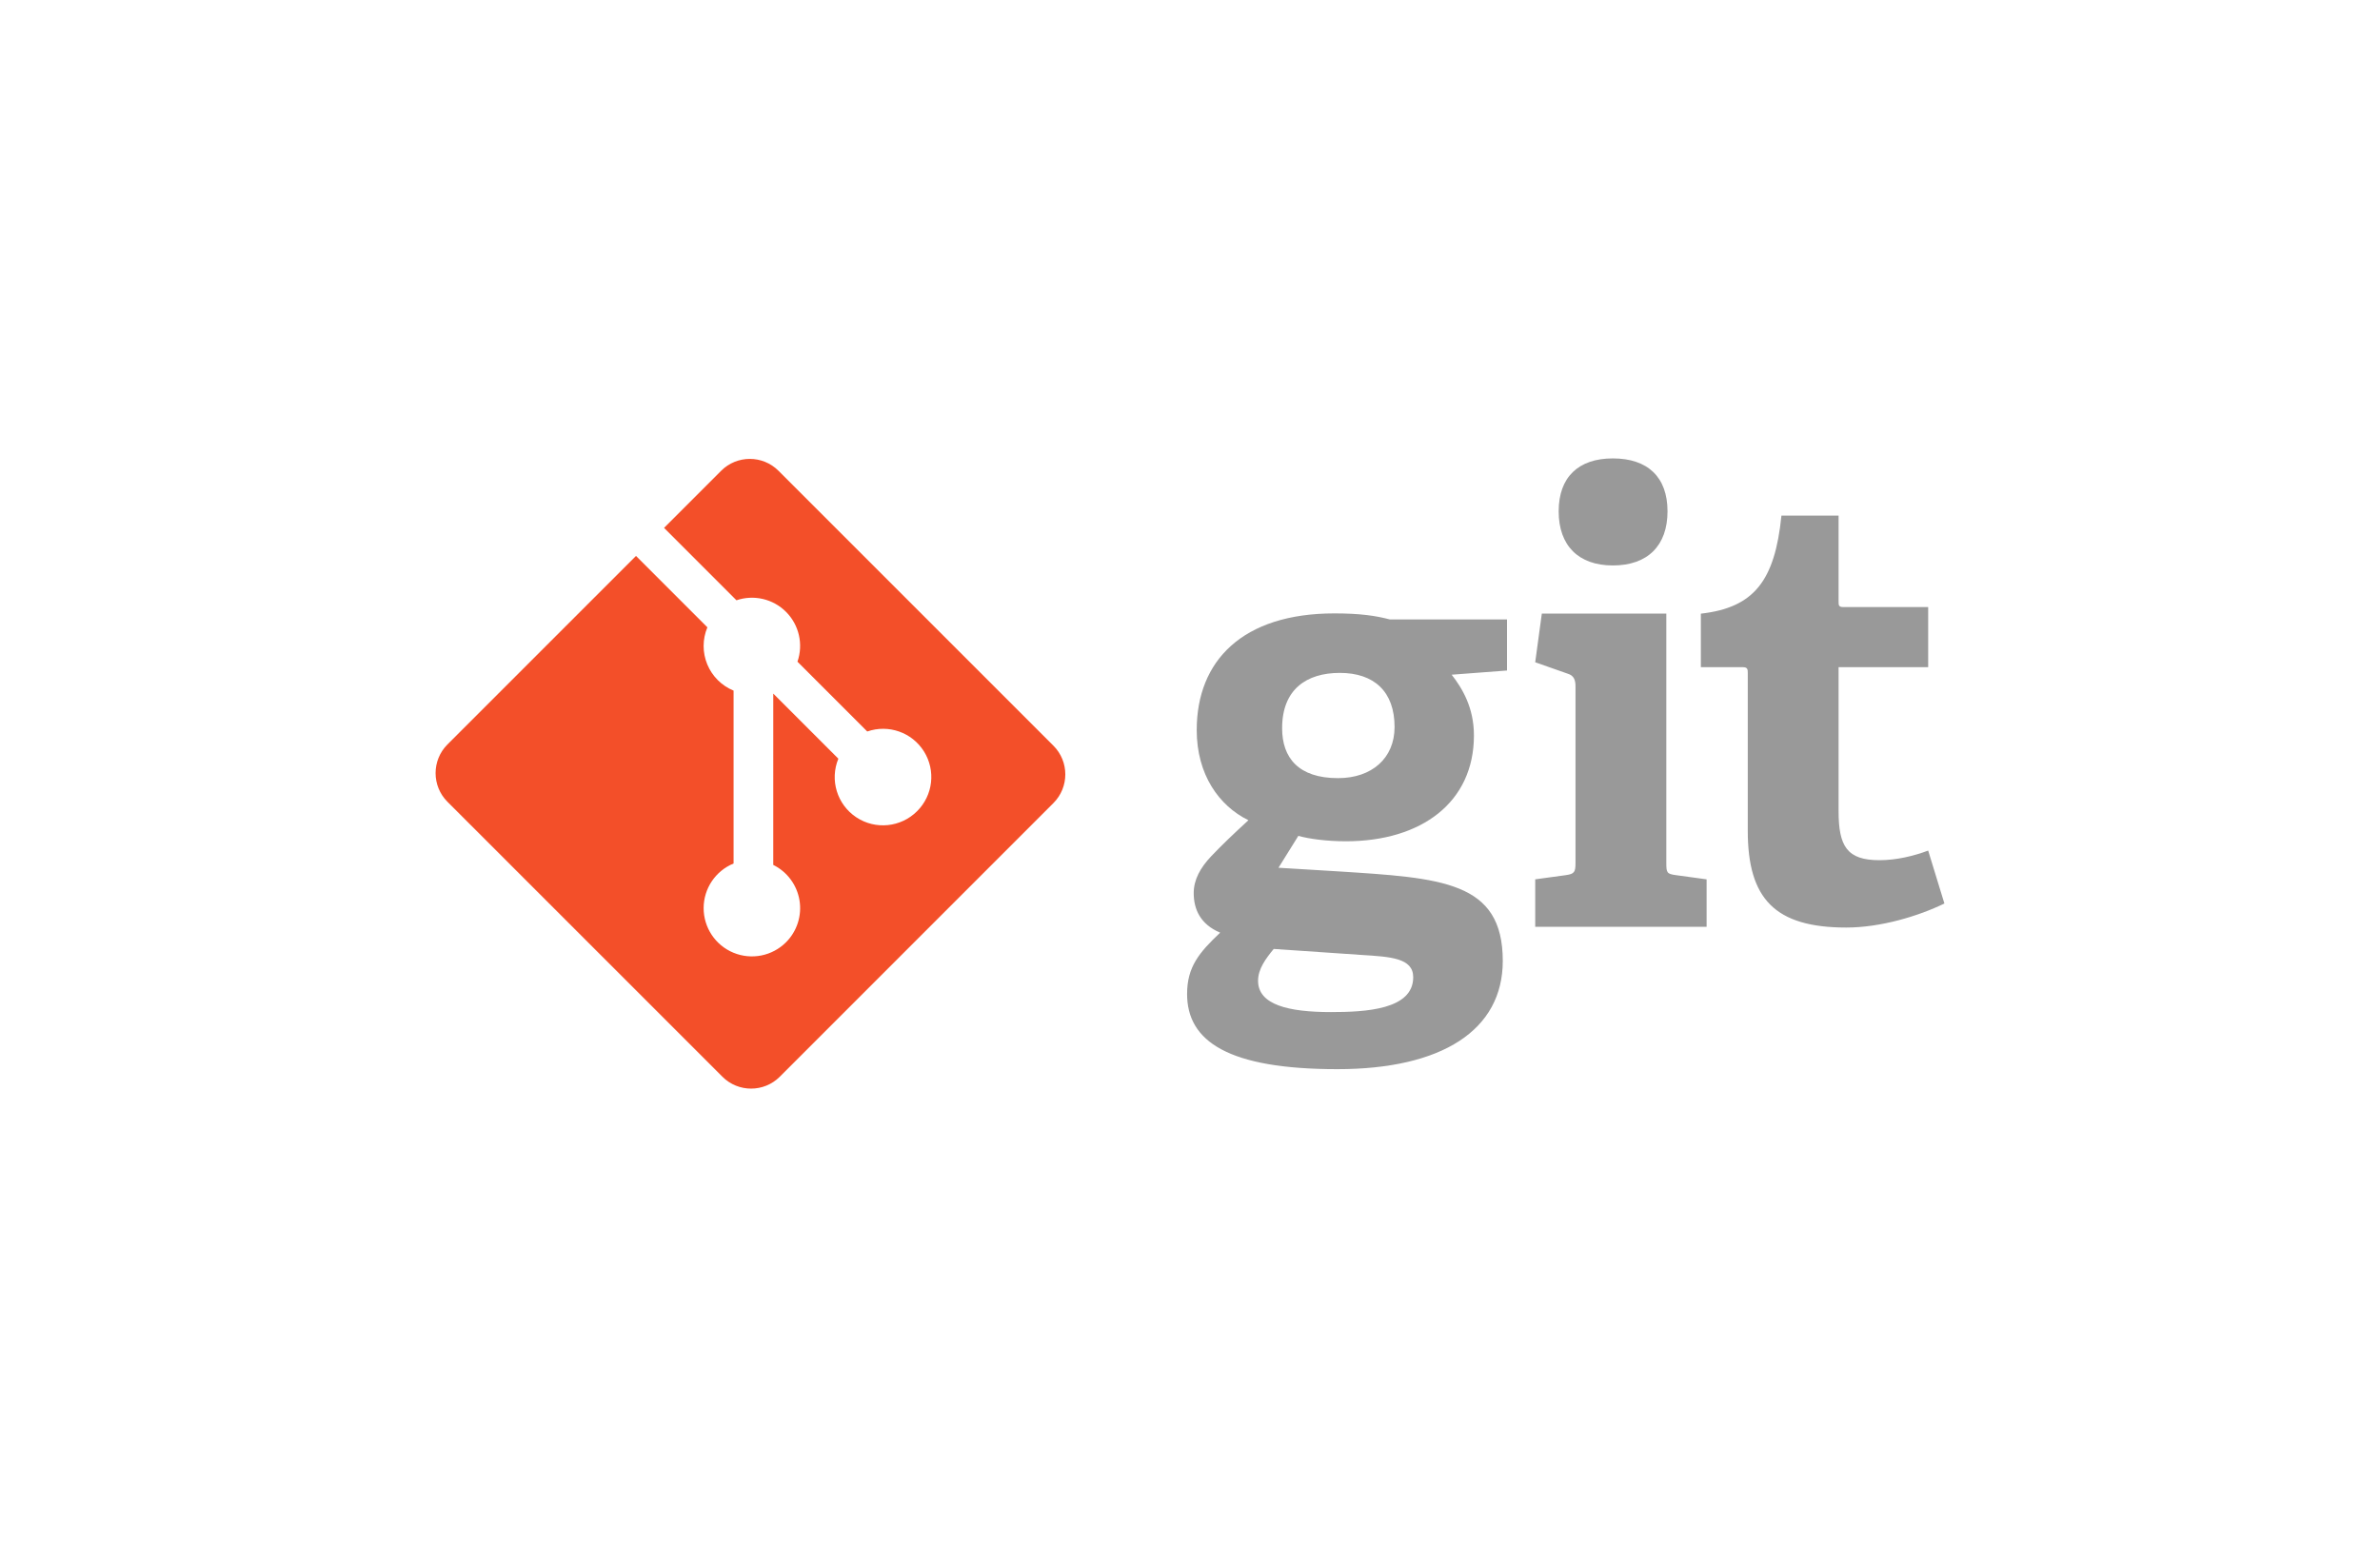
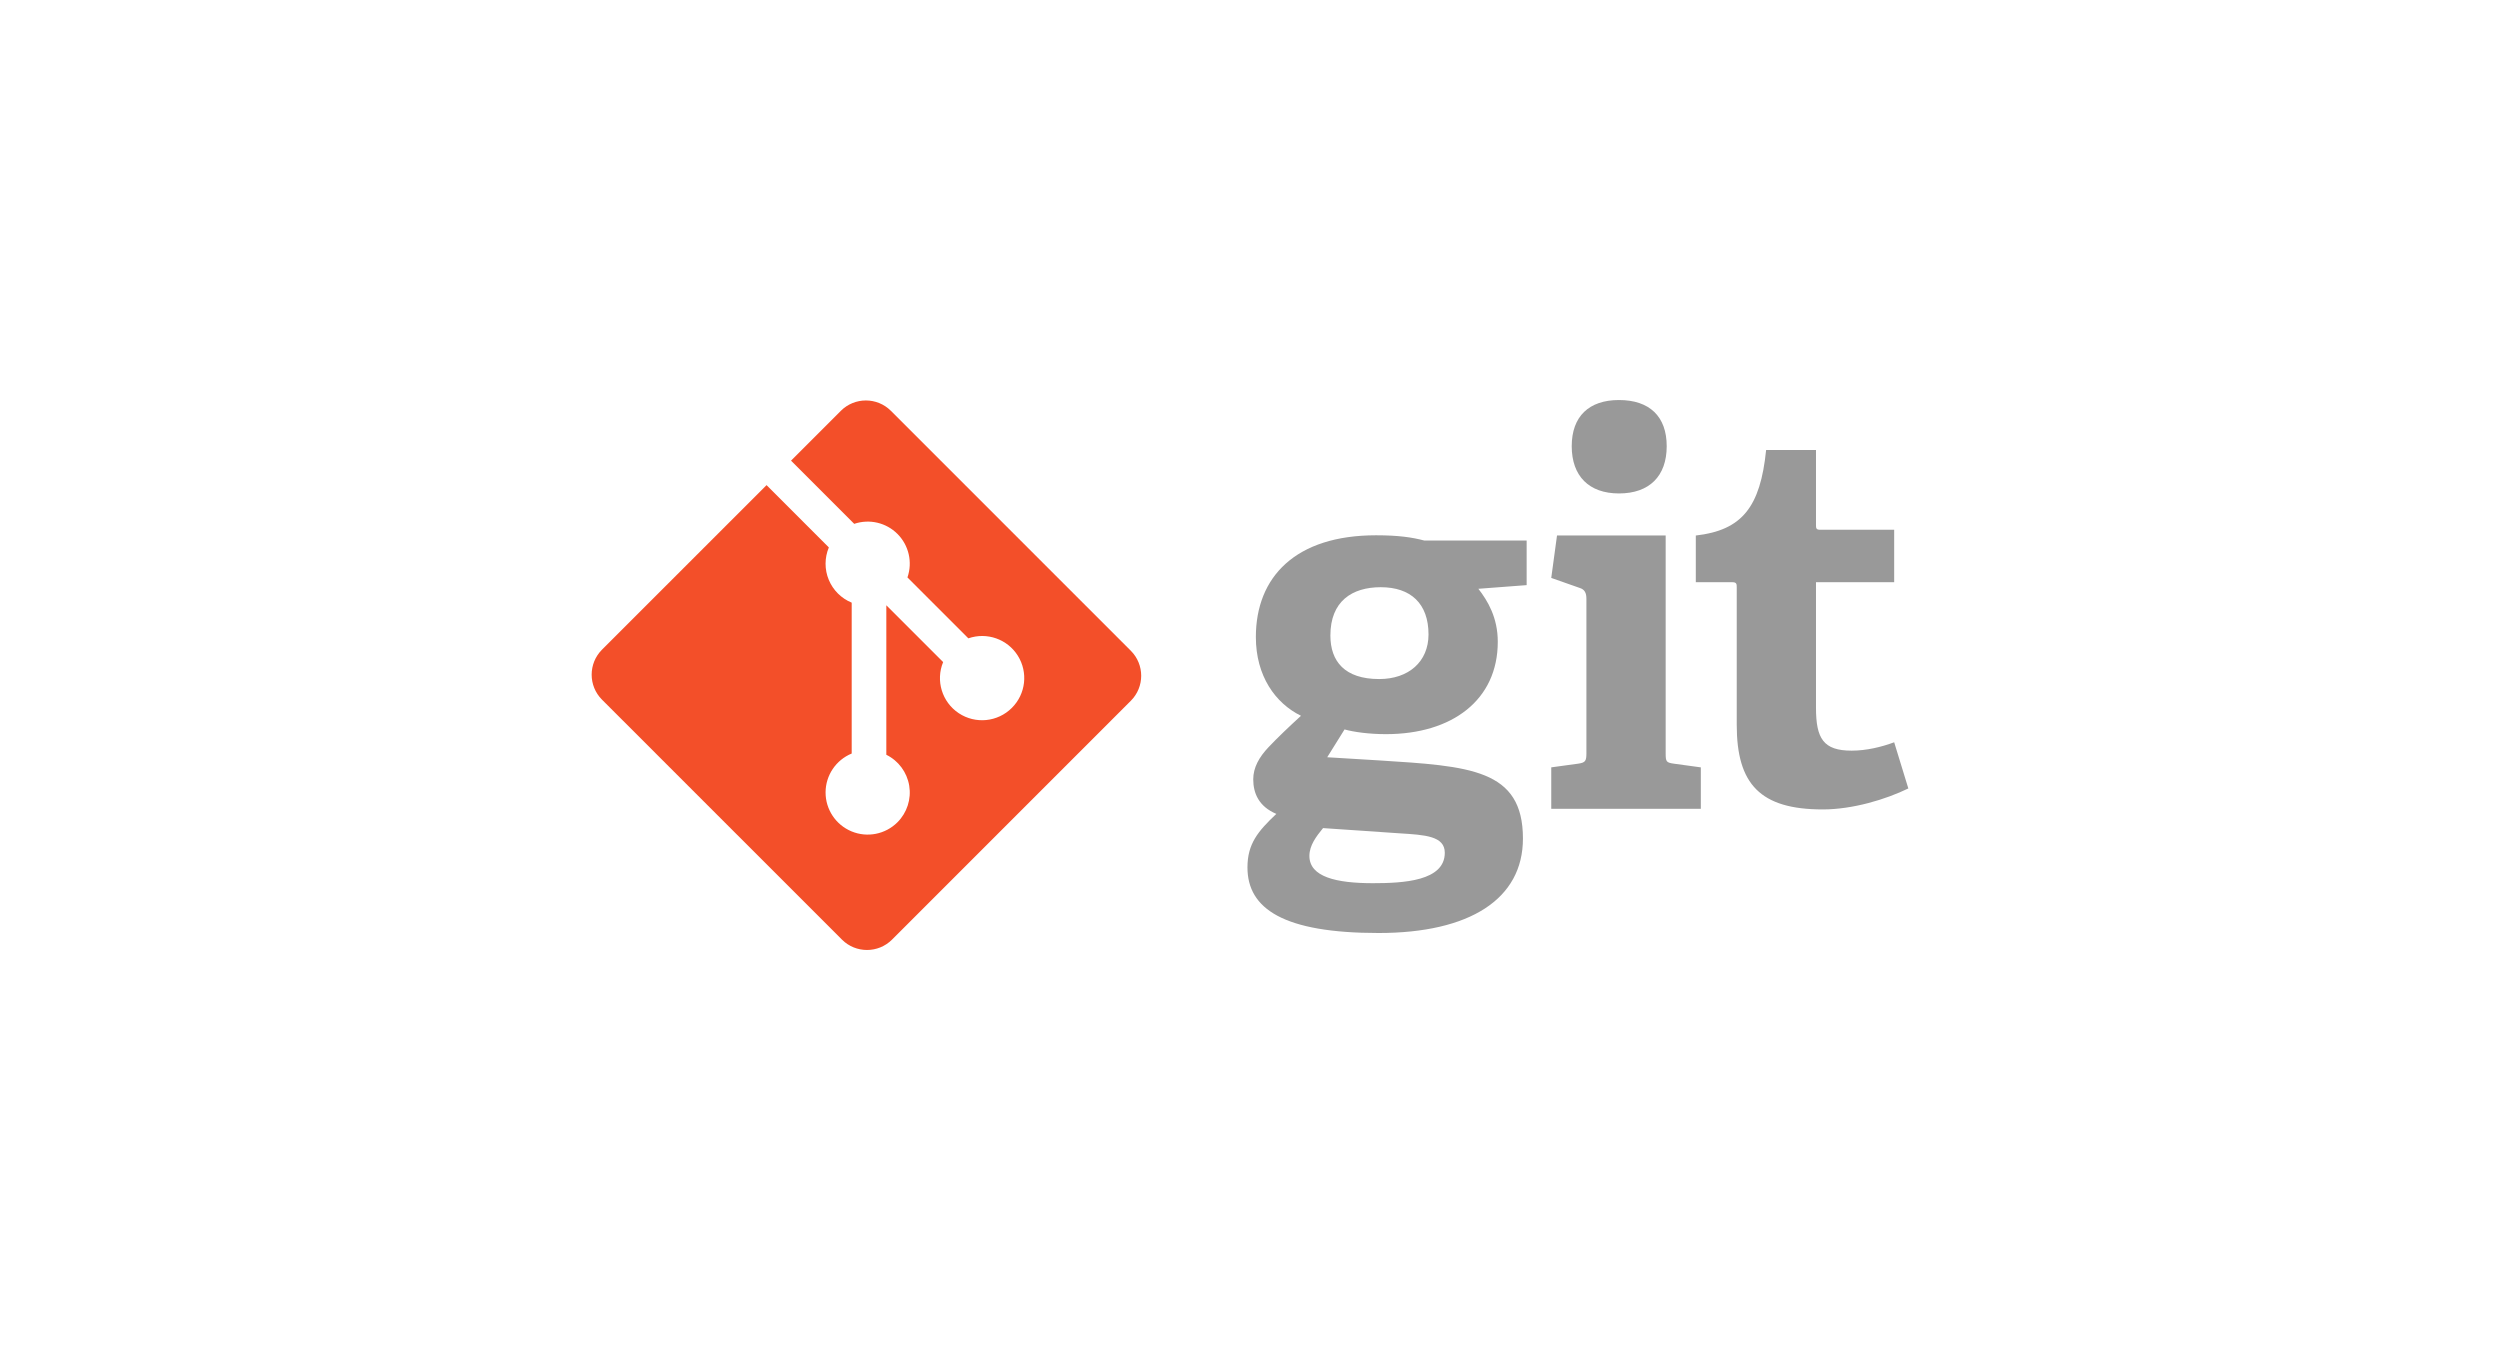
- <svg xmlns="http://www.w3.org/2000/svg" height="65px" width="100px" viewBox="0 0 128 128">
+ <svg xmlns="http://www.w3.org/2000/svg" height="54px" width="100px" viewBox="0 0 128 128">
  <path fill="#999999" d="M76.397 55.676c-2.737 0-4.775 1.344-4.775 4.579 0 2.437 1.343 4.129 4.628 4.129 2.784 0 4.676-1.641 4.676-4.23 0-2.934-1.693-4.478-4.529-4.478zm-5.471 22.84c-.648.795-1.294 1.64-1.294 2.637 0 1.989 2.536 2.587 6.021 2.587 2.885 0 6.816-.202 6.816-2.885 0-1.595-1.892-1.693-4.281-1.843l-7.262-.496zm14.725-22.69c.895 1.145 1.842 2.737 1.842 5.026 0 5.522-4.329 8.756-10.597 8.756-1.594 0-3.037-.198-3.932-.447l-1.642 2.637 4.875.297c8.608.549 13.682.798 13.682 7.413 0 5.723-5.024 8.955-13.682 8.955-9.006 0-12.438-2.289-12.438-6.218 0-2.24.996-3.431 2.737-5.076-1.643-.694-2.189-1.937-2.189-3.281 0-1.095.547-2.09 1.443-3.036.896-.944 1.891-1.891 3.084-2.985-2.438-1.194-4.278-3.781-4.278-7.464 0-5.721 3.781-9.65 11.393-9.65 2.14 0 3.435.197 4.578.498h9.703v4.228l-4.579.347zm13.332-9.04c-2.837 0-4.479-1.643-4.479-4.48 0-2.833 1.642-4.377 4.479-4.377 2.886 0 4.527 1.543 4.527 4.377.001 2.837-1.641 4.48-4.527 4.48zm-6.42 29.9v-3.929l2.539-.348c.696-.1.795-.249.795-.997V56.785c0-.546-.148-.896-.647-1.044l-2.687-.946.547-4.028h10.301v20.646c0 .798.048.896.796.997l2.538.348v3.929H92.563v-.001zm33.857-1.93c-2.141 1.043-5.274 1.99-8.112 1.99-5.92 0-8.158-2.386-8.158-8.011V55.7c0-.297 0-.497-.399-.497h-3.482v-4.428c4.38-.499 6.12-2.688 6.667-8.111h4.728v7.067c0 .347 0 .498.398.498h7.015v4.975h-7.413v11.89c0 2.935.697 4.079 3.383 4.079 1.395 0 2.836-.347 4.03-.795l1.343 4.378z" />
  <path fill="#F34F29" d="M52.7 61.7L29.951 38.952a3.355 3.355 0 00-4.744 0l-4.724 4.724 5.991 5.992a3.983 3.983 0 014.1.956 3.988 3.988 0 01.947 4.125l5.775 5.775a3.988 3.988 0 014.125 6.593 3.992 3.992 0 01-6.516-4.342l-5.386-5.386-.001 14.174a3.992 3.992 0 011.056 6.401 3.993 3.993 0 11-4.339-6.518V57.141a3.99 3.99 0 01-2.167-5.236l-5.906-5.908L2.563 61.595a3.356 3.356 0 000 4.747L25.312 89.09a3.357 3.357 0 004.746 0L52.7 66.446a3.355 3.355 0 000-4.746z" />
  <path fill="none" d="M1.58 37.928h124.84v52.143H1.58z" />
</svg>
